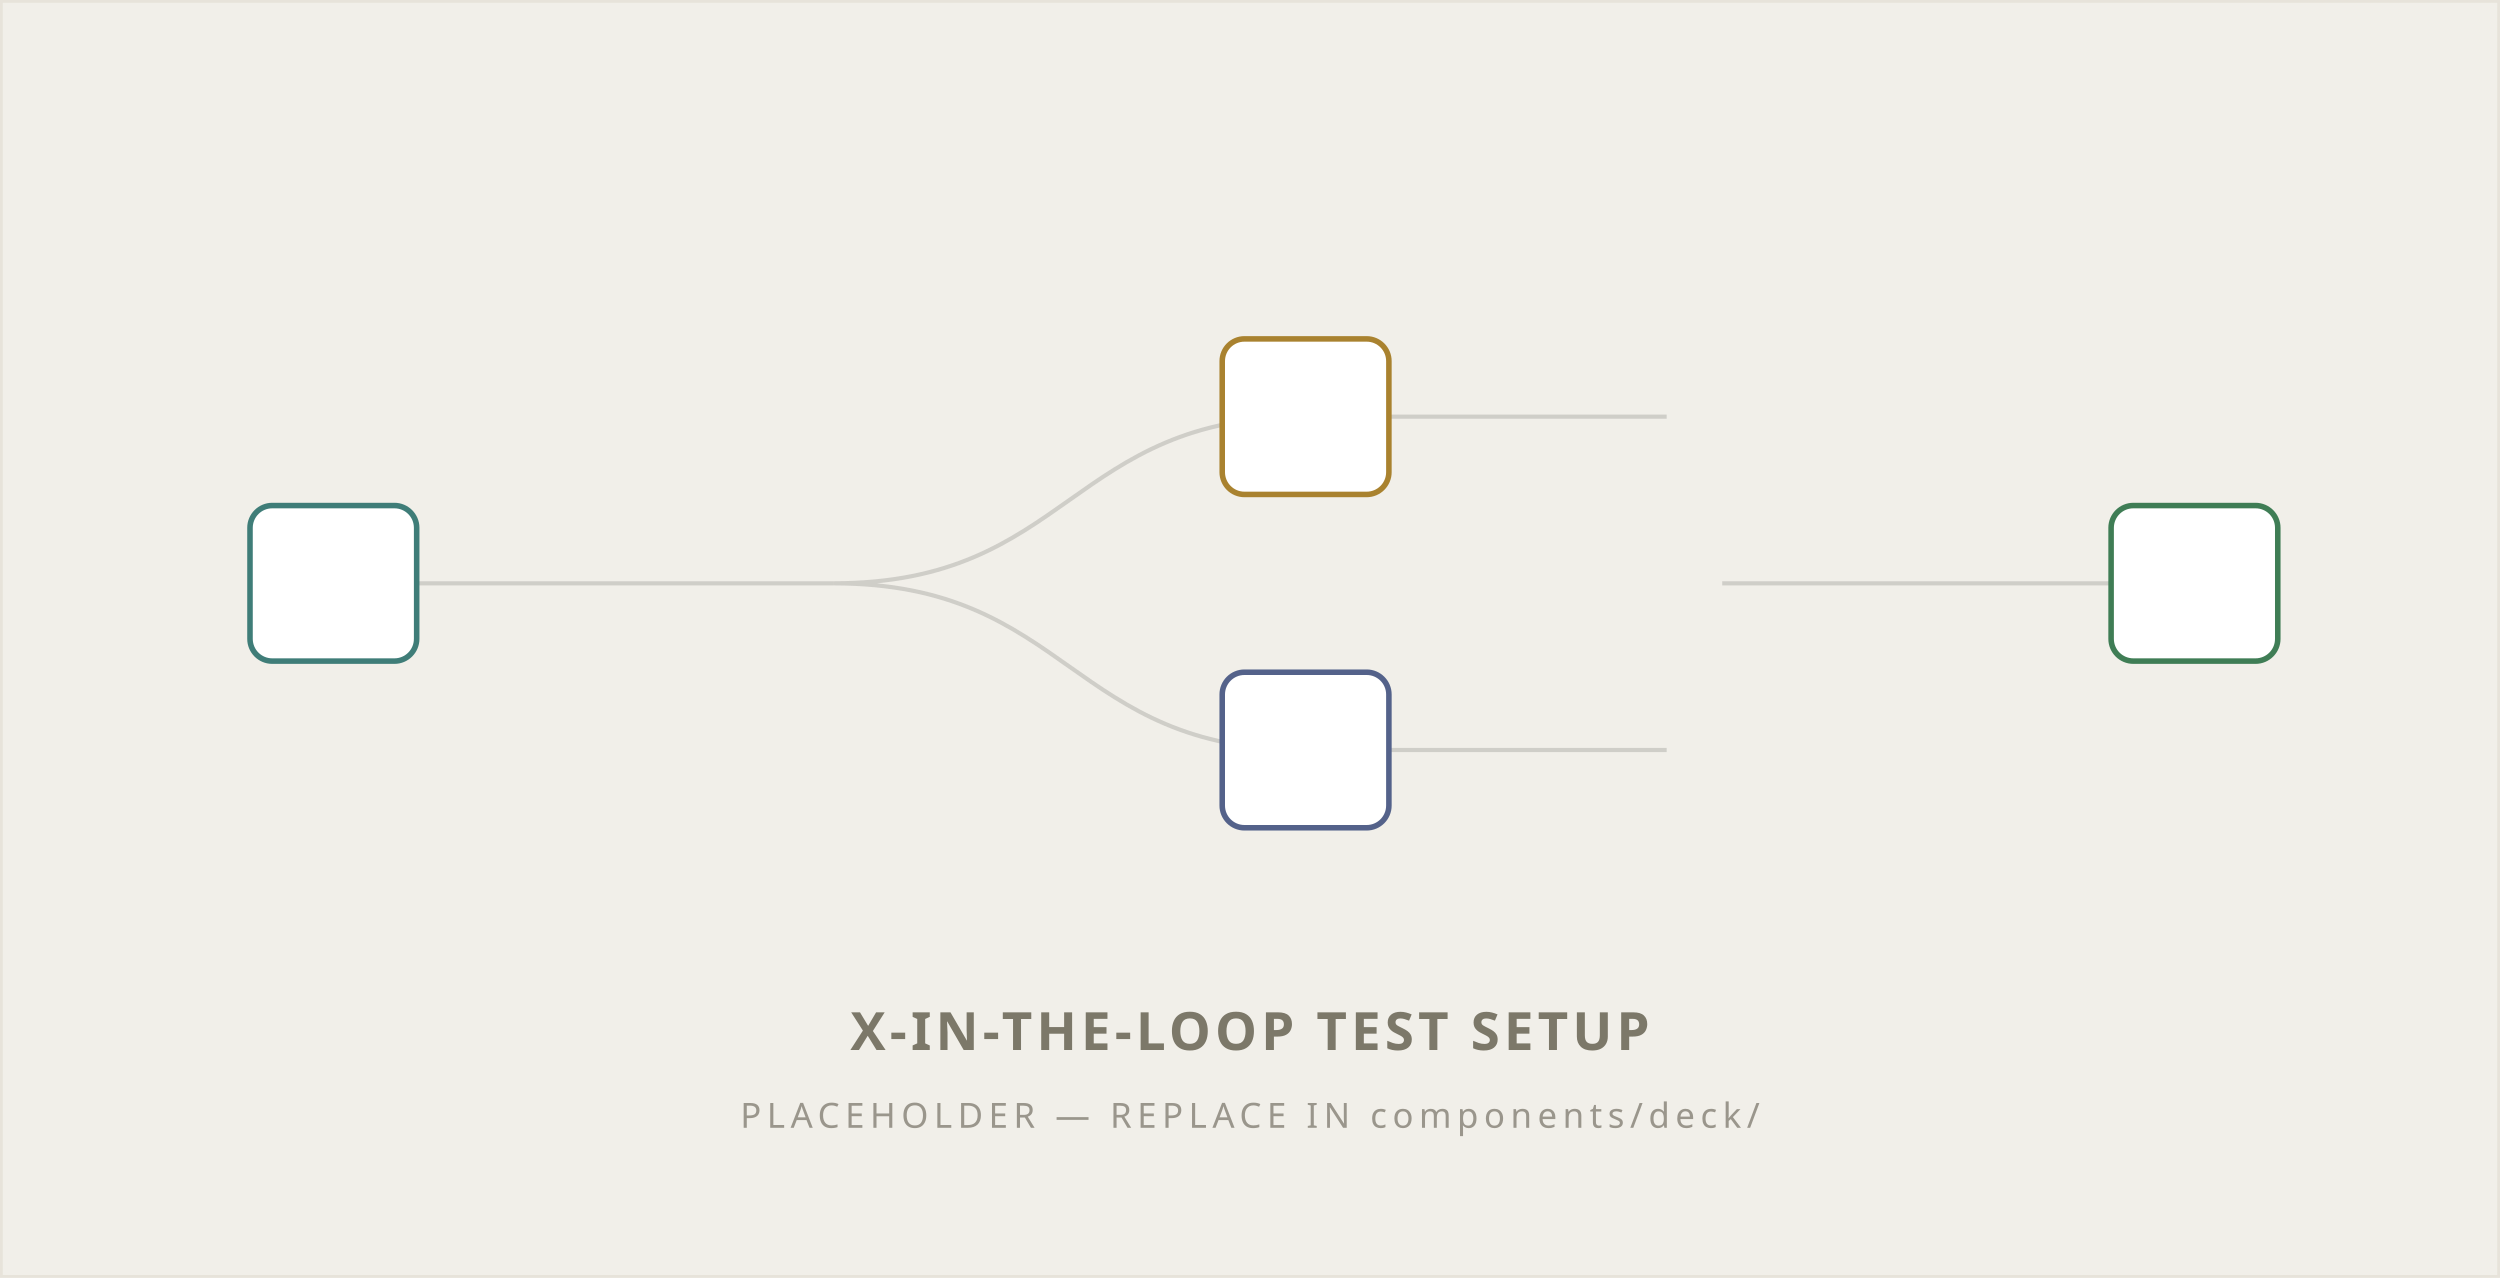
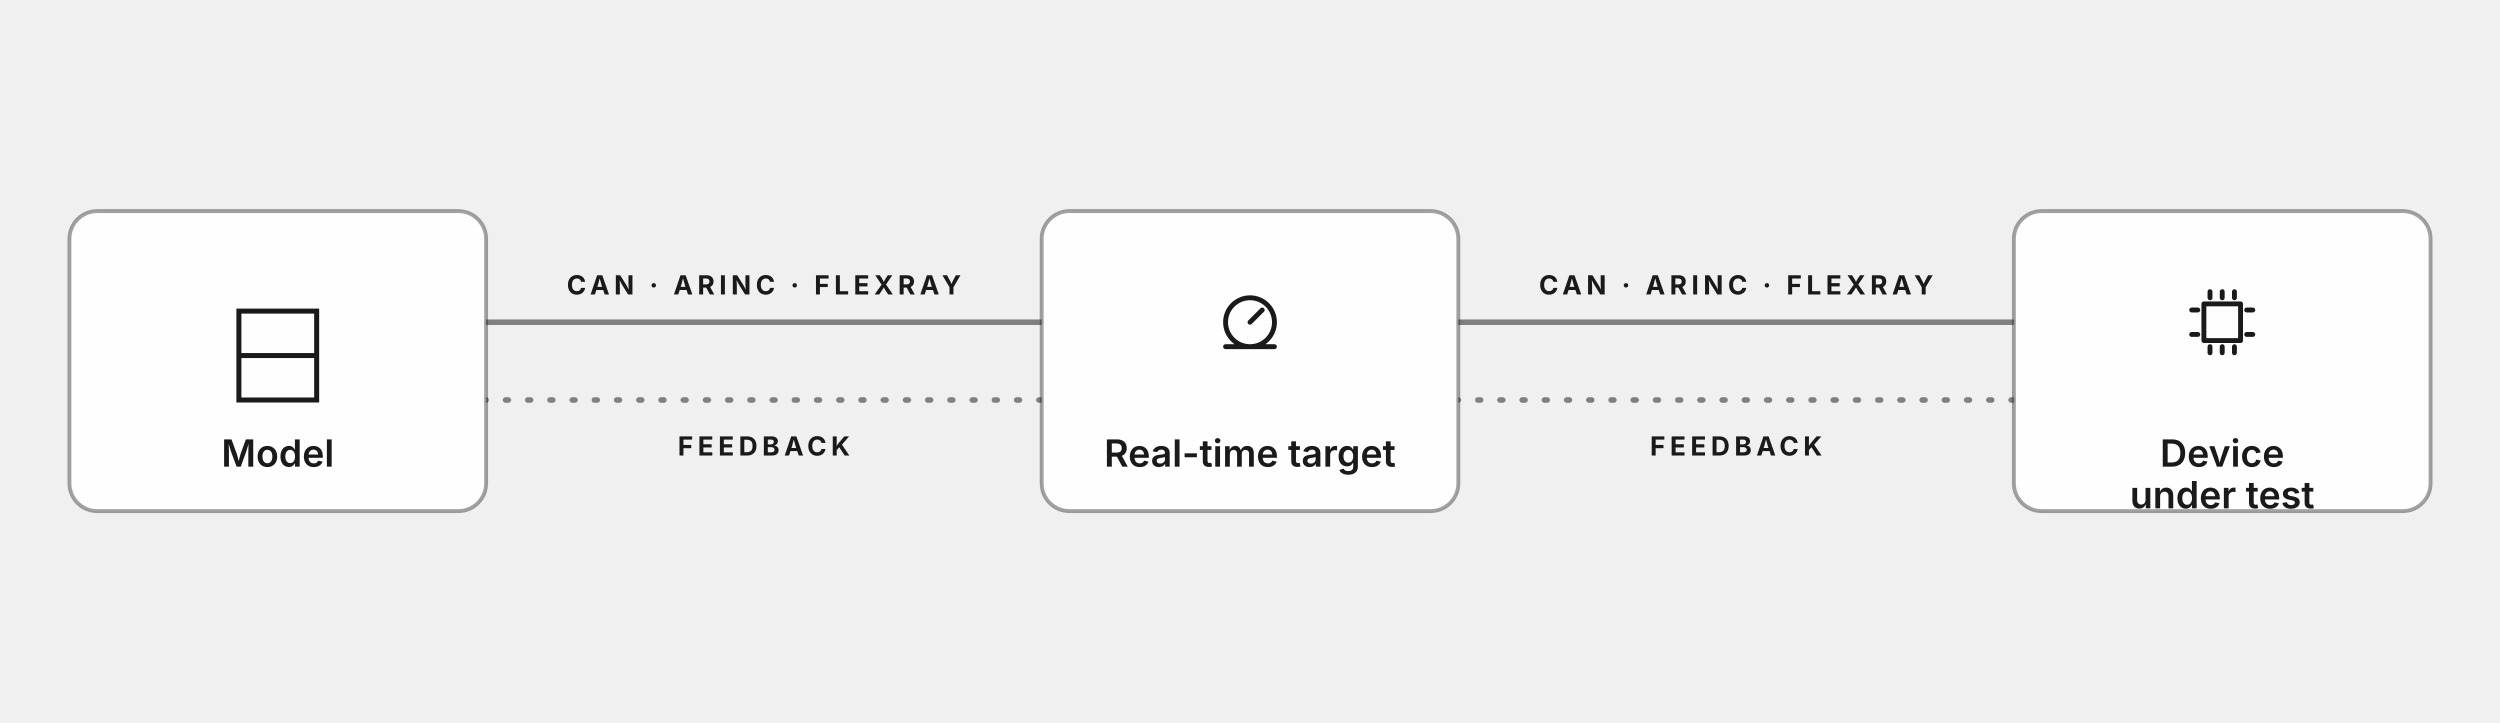
- <svg xmlns="http://www.w3.org/2000/svg" viewBox="0 0 900 460" role="img" aria-label="X-IN-THE-LOOP TEST SETUP placeholder">
-   <rect width="900" height="460" fill="#F1EFE9" />
-   <rect x="0.5" y="0.5" width="899" height="459" fill="none" stroke="#E7E3DA" />
-   <g stroke="#1A1A1A" stroke-opacity="0.16" stroke-width="1.5" fill="none">
-     <path d="M150 210 H300 M470 150 H600 M470 270 H600 M770 210 H620" />
-     <path d="M300 210 C 385 210, 385 150, 470 150 M300 210 C 385 210, 385 270, 470 270" />
+ <svg xmlns="http://www.w3.org/2000/svg" viewBox="0 0 900 260" role="img" aria-label="A digital model connected through a real-time target -- sensors, power electronics, FPGAs, industrial protocols CAN, ARINC, FlexRay -- to the physical device under test, feeding back both ways">
+   <style>text{font-family:"Source Sans 3", "Source Sans Pro", system-ui, -apple-system, "Segoe UI", sans-serif;fill:#1A1A1A}</style>
+   <path d="M175.0,116 C275.0,116 275.0,116 375.0,116" fill="none" stroke="rgba(17,17,17,0.5)" stroke-width="2" stroke-linecap="round" />
+   <path d="M375.0,144 C275.0,144 275.0,144 175.0,144" fill="none" stroke="rgba(17,17,17,0.5)" stroke-width="2" stroke-linecap="round" stroke-dasharray="1 7" />
+   <text x="275.0" y="106" text-anchor="middle" font-size="9.5" font-weight="700" letter-spacing="1.6" fill="#6B6B6B">CAN · ARINC · FLEXRAY</text>
+   <text x="275.0" y="164" text-anchor="middle" font-size="9.5" font-weight="700" letter-spacing="1.6" fill="#6B6B6B">FEEDBACK</text>
+   <path d="M525.0,116 C625.0,116 625.0,116 725.0,116" fill="none" stroke="rgba(17,17,17,0.5)" stroke-width="2" stroke-linecap="round" />
+   <path d="M725.0,144 C625.0,144 625.0,144 525.0,144" fill="none" stroke="rgba(17,17,17,0.5)" stroke-width="2" stroke-linecap="round" stroke-dasharray="1 7" />
+   <text x="625.0" y="106" text-anchor="middle" font-size="9.5" font-weight="700" letter-spacing="1.6" fill="#6B6B6B">CAN · ARINC · FLEXRAY</text>
+   <text x="625.0" y="164" text-anchor="middle" font-size="9.5" font-weight="700" letter-spacing="1.6" fill="#6B6B6B">FEEDBACK</text>
+   <rect x="25.0" y="76.0" width="150" height="108" rx="10" ry="10" fill="rgba(255,255,255,0.92)" stroke="rgba(26,26,26,0.4)" stroke-width="1.4" />
+   <path d="M86,128 V112 H114 V128 H86 V144 H114 V128" fill="none" stroke="#1A1A1A" stroke-width="1.8" stroke-linejoin="miter" />
+   <text x="100" y="168.0" text-anchor="middle" font-size="13.5" font-weight="600" letter-spacing="0" fill="#1A1A1A">Model</text>
+   <rect x="375.0" y="76.0" width="150" height="108" rx="10" ry="10" fill="rgba(255,255,255,0.92)" stroke="rgba(26,26,26,0.4)" stroke-width="1.4" />
+   <g transform="translate(450,116) scale(1.1) translate(-12.0,-12.0)">
+     <path d="M12,4 a8,8 0 1 0 0.01,0 M12,12 L16,8 M4,20 H20" fill="none" stroke="#1A1A1A" stroke-width="1.6" stroke-linejoin="round" stroke-linecap="round" />
  </g>
-   <g fill="#FFFFFF" stroke-width="2">
-     <rect x="90" y="182" width="60" height="56" rx="8" stroke="#3F7D78" />
-     <rect x="440" y="122" width="60" height="56" rx="8" stroke="#A9822F" />
-     <rect x="440" y="242" width="60" height="56" rx="8" stroke="#54628A" />
-     <rect x="760" y="182" width="60" height="56" rx="8" stroke="#3F7D55" />
+   <text x="450" y="168.0" text-anchor="middle" font-size="13.5" font-weight="600" letter-spacing="0" fill="#1A1A1A">Real-time target</text>
+   <rect x="725.0" y="76.0" width="150" height="108" rx="10" ry="10" fill="rgba(255,255,255,0.92)" stroke="rgba(26,26,26,0.4)" stroke-width="1.4" />
+   <g transform="translate(800,116) scale(1.1) translate(-12.0,-12.0)">
+     <path d="M8,4 V2 M12,4 V2 M16,4 V2 M8,22 V20 M12,22 V20 M16,22 V20 M4,8 H2 M4,16 H2 M22,8 H20 M22,16 H20 M6,6 H18 V18 H6 Z" fill="none" stroke="#1A1A1A" stroke-width="1.6" stroke-linejoin="round" stroke-linecap="round" />
  </g>
-   <text x="450" y="378" text-anchor="middle" font-family="'Source Sans 3', system-ui, sans-serif" font-size="19" font-weight="700" letter-spacing="1.5" fill="#7C7869">X-IN-THE-LOOP TEST SETUP</text>
-   <text x="450" y="406" text-anchor="middle" font-family="'Source Sans 3', system-ui, sans-serif" font-size="12.5" letter-spacing="2" fill="#9A968C">PLACEHOLDER — REPLACE IN components/deck/</text>
+   <text x="800" y="168.0" text-anchor="middle" font-size="13.5" font-weight="600" letter-spacing="0" fill="#1A1A1A">Device</text>
+   <text x="800" y="183.0" text-anchor="middle" font-size="13.5" font-weight="600" letter-spacing="0" fill="#1A1A1A">under test</text>
</svg>
